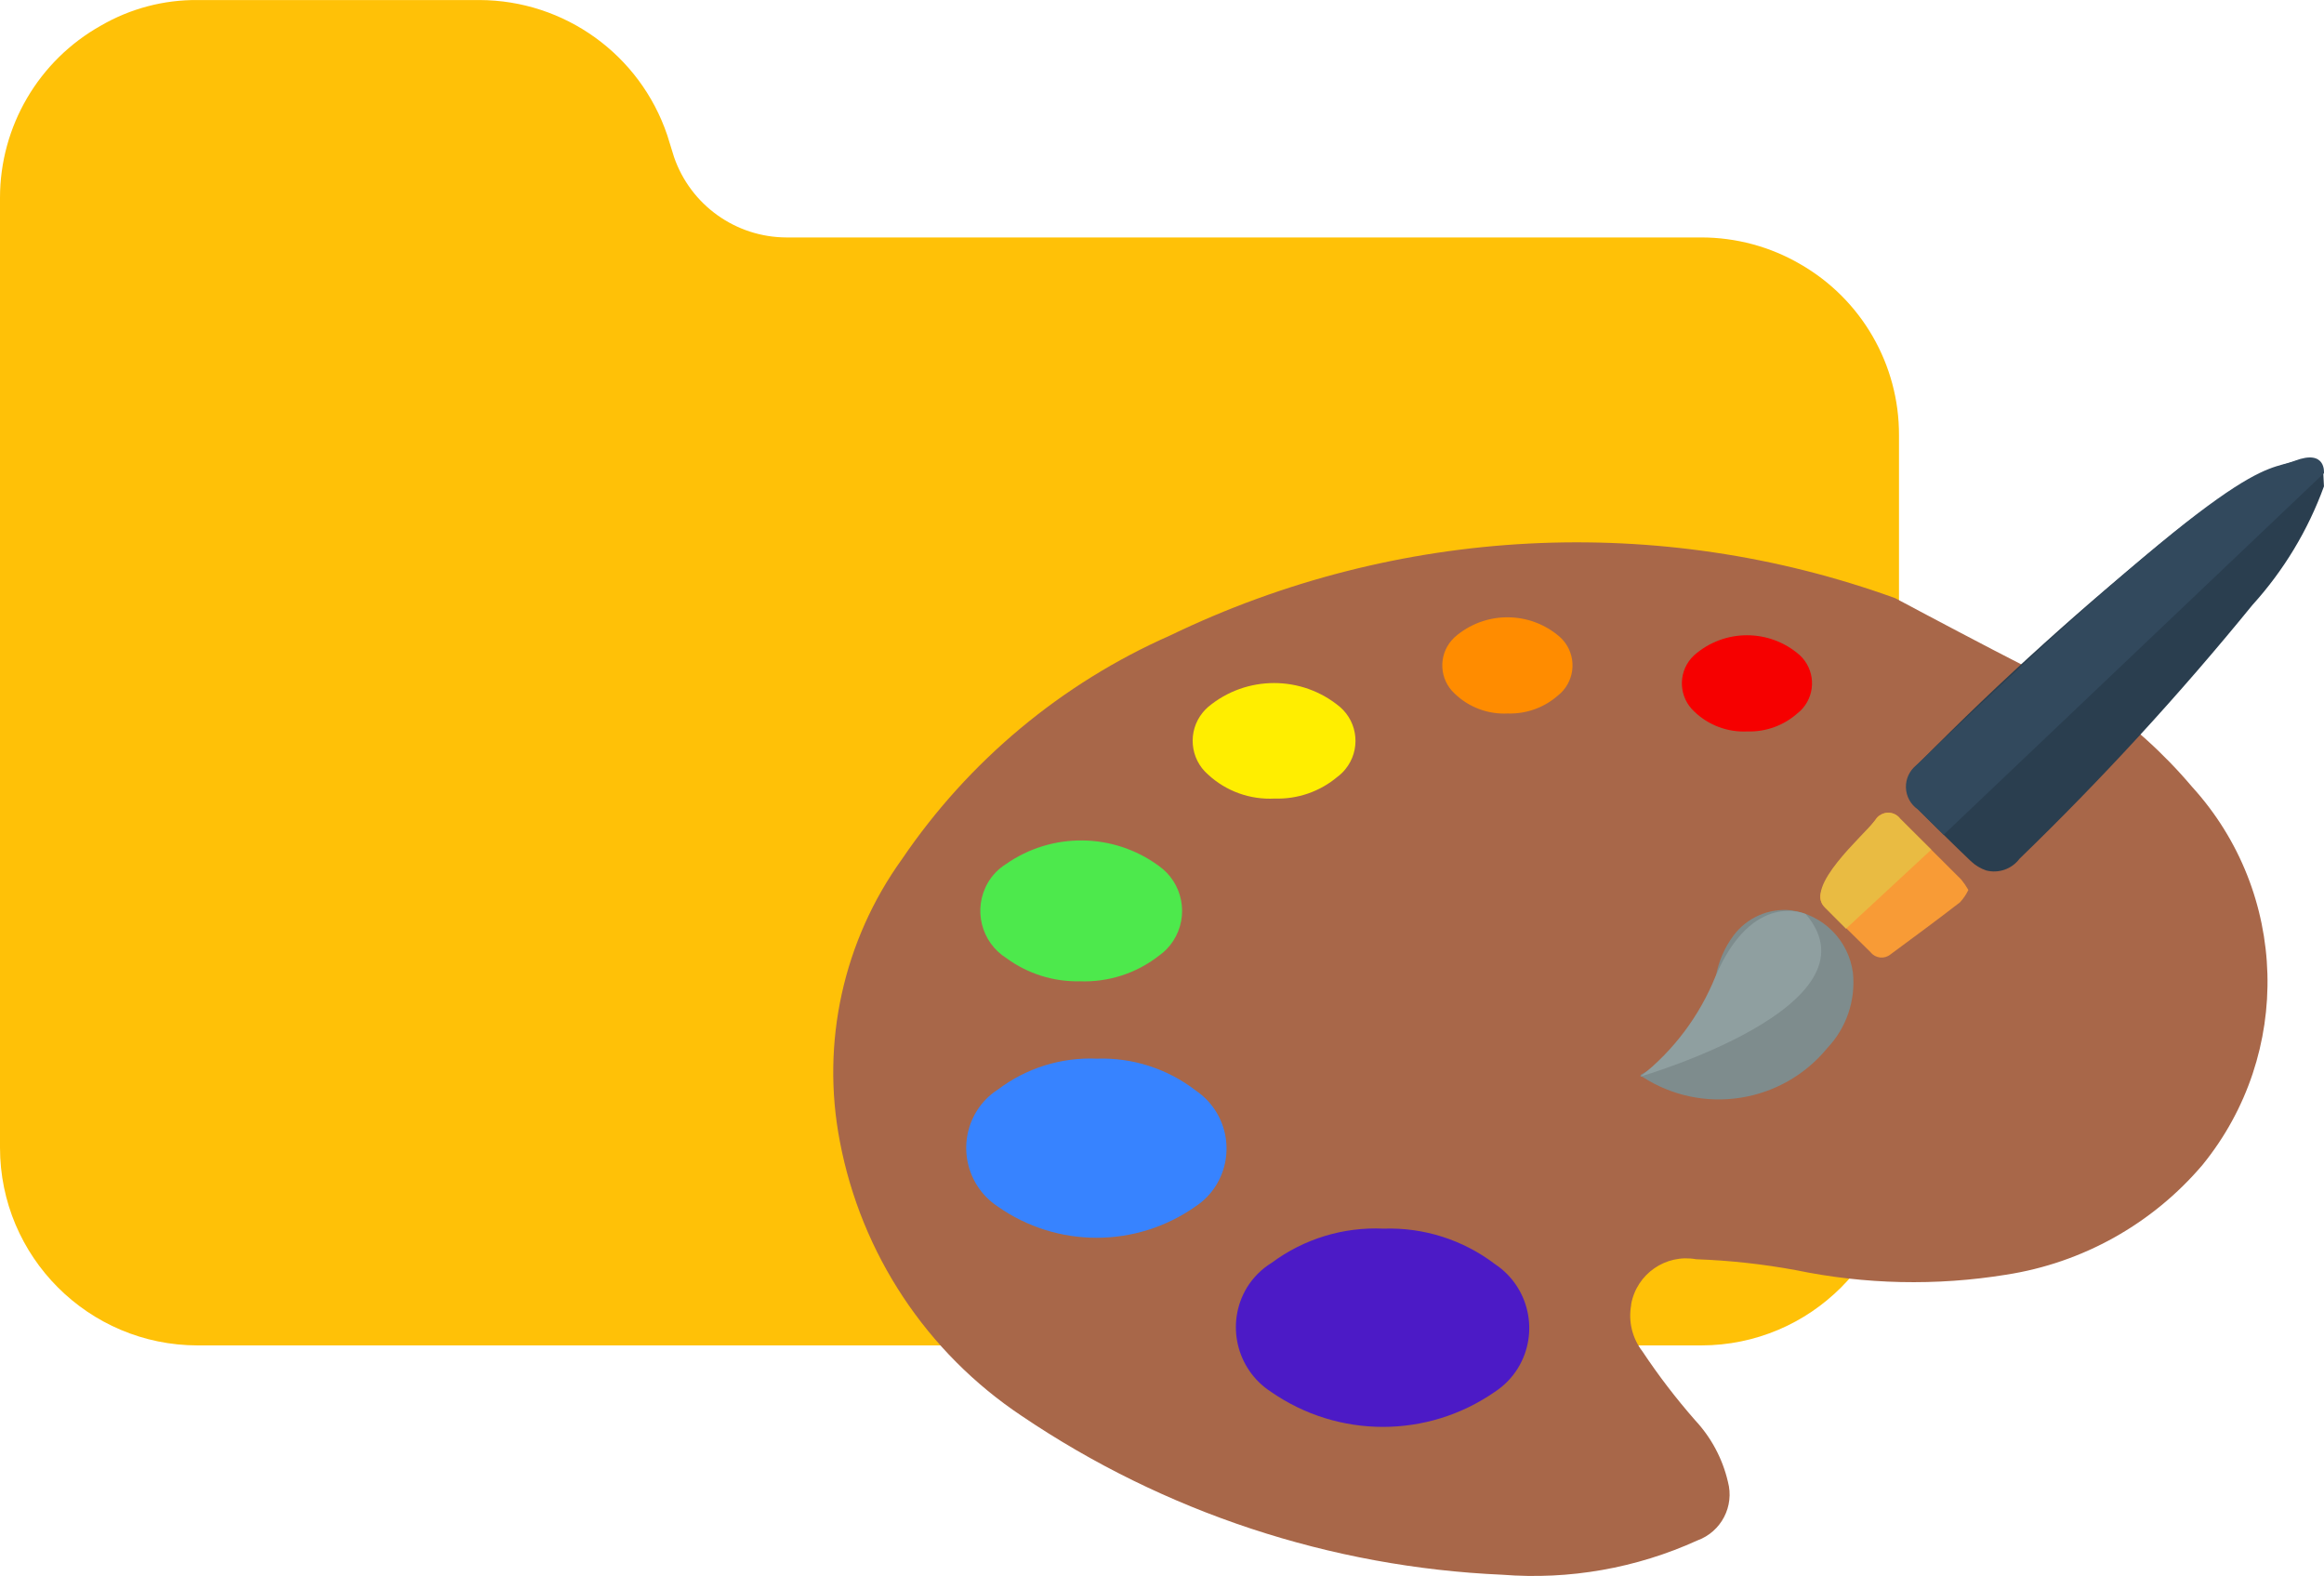
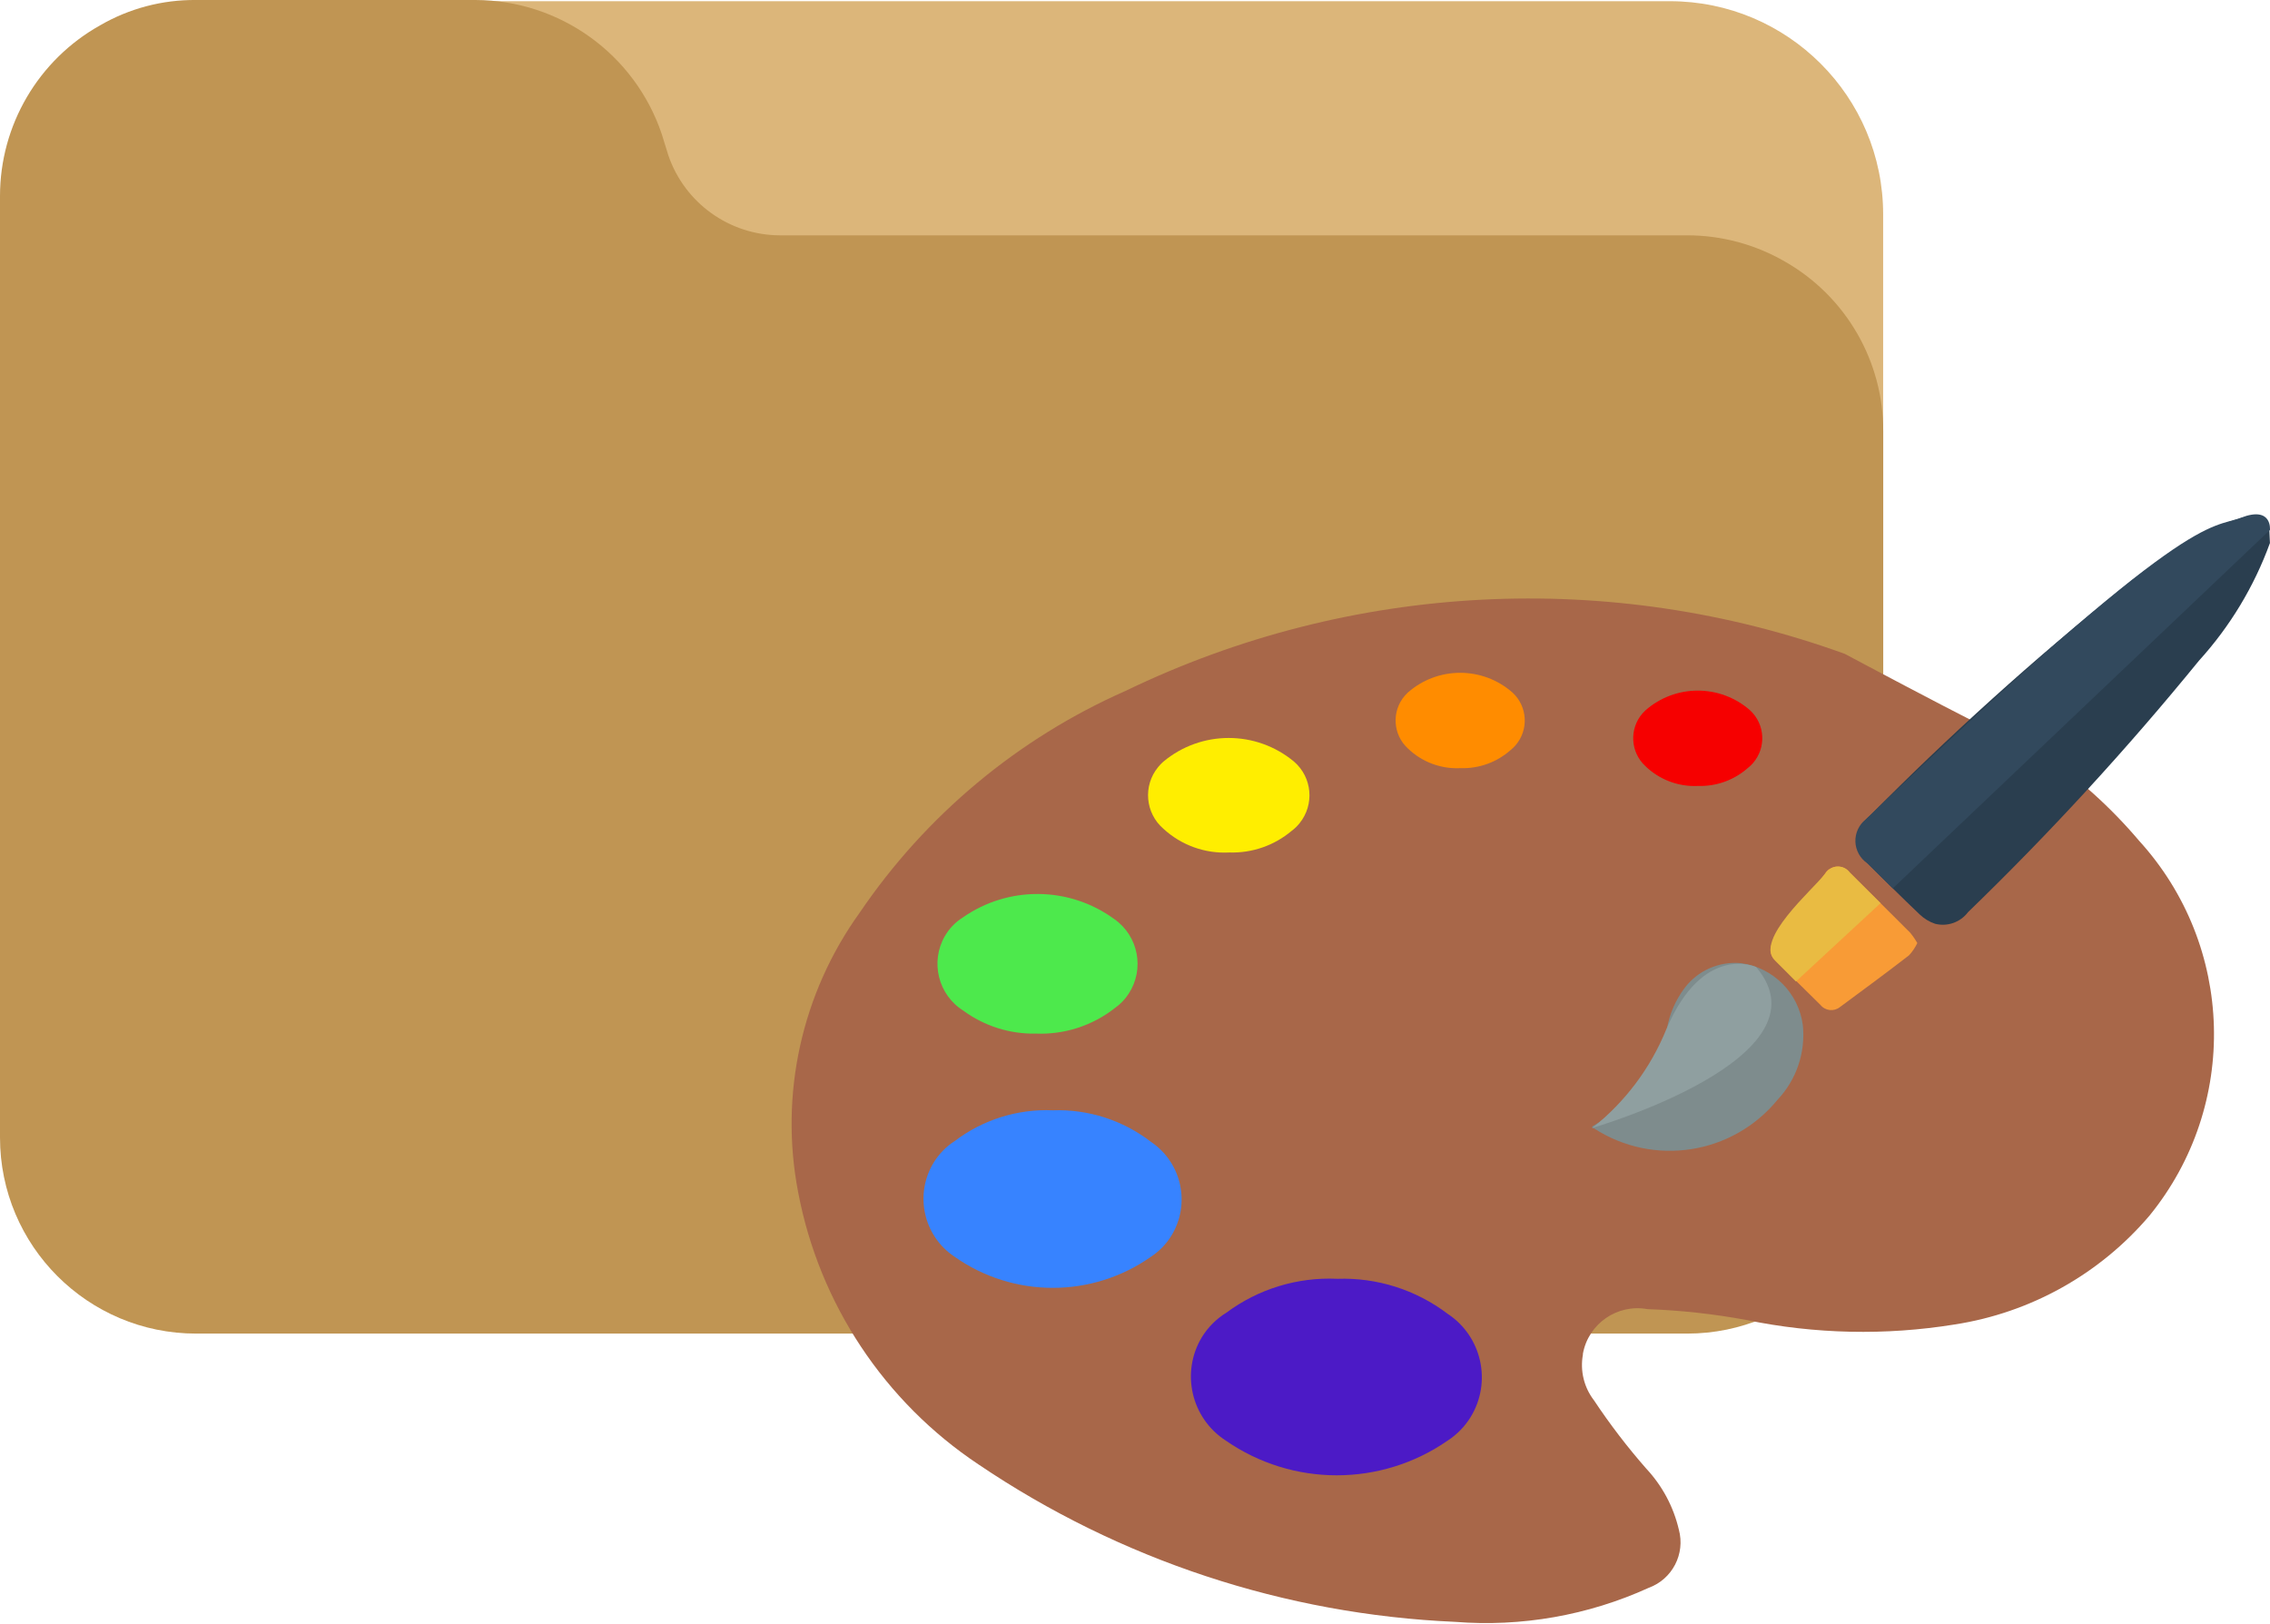
- <svg xmlns="http://www.w3.org/2000/svg" width="132.773" height="90.011" viewBox="0 0 132.773 90.011">
-   <defs>
-     <style>.a{fill:#ffc107;}.b{fill:#a86749;}.c{fill:#3783ff;}.d{fill:#4de94c;}.e{fill:#fe0;}.f{fill:#4c1ac6;}.g{fill:#2a3e4f;}.h{fill:#7e8c8d;}.i{fill:#f89b36;}.j{fill:#ff8c00;}.k{fill:#8f9fa0;}.l{fill:#e9bb42;}.m{fill:#32495d;}.n{fill:#f60000;}</style>
-   </defs>
-   <g transform="translate(-29 -319.488)">
-     <g transform="translate(-5 85)">
+ <svg xmlns="http://www.w3.org/2000/svg" width="130.773" height="93.529" viewBox="0 0 130.773 93.529">
+   <g transform="translate(891 -1357)">
+     <path d="M117.206,53.334H33.653a12.257,12.257,0,0,0-12.17,13.885,2.457,2.457,0,0,0,3.681,1.8,6.96,6.96,0,0,1,3.573-.944h17.5a7.412,7.412,0,0,1,6.989,5l.418,1.347a12.346,12.346,0,0,0,11.656,8.4h56.816a7.372,7.372,0,0,1,3.671.983,2.462,2.462,0,0,0,3.7-2.123V65.621a12.287,12.287,0,0,0-12.281-12.287Z" transform="translate(-912 1303.735)" fill="#dcb67a" />
+     <g transform="translate(-925 1122.51)">
      <g transform="translate(16 -18)">
-         <path class="a" d="M102.856,111.089a11.235,11.235,0,0,0-5.664-1.528H44.934a6.817,6.817,0,0,1-6.428-4.6l-.384-1.239A11.355,11.355,0,0,0,27.395,96H11.3a10.816,10.816,0,0,0-5.533,1.46A11.274,11.274,0,0,0,0,107.3v54.247a11.3,11.3,0,0,0,11.3,11.3H97.192a11.3,11.3,0,0,0,11.3-11.3V120.862A11.224,11.224,0,0,0,102.856,111.089Z" transform="translate(18 156.49)" />
+         <path d="M102.856,111.089a11.235,11.235,0,0,0-5.664-1.528H44.934a6.817,6.817,0,0,1-6.428-4.6l-.384-1.239A11.355,11.355,0,0,0,27.4,96H11.3a10.816,10.816,0,0,0-5.533,1.46A11.274,11.274,0,0,0,0,107.3v54.247a11.3,11.3,0,0,0,11.3,11.3H97.192a11.3,11.3,0,0,0,11.3-11.3V120.862A11.224,11.224,0,0,0,102.856,111.089Z" transform="translate(18 156.49)" fill="#c09553" />
      </g>
    </g>
-     <g transform="translate(-43 -163.883)">
-       <path class="b" d="M79.038,23.291a27.851,27.851,0,0,1,5.594,5.036,16.561,16.561,0,0,1,.6,21.6A18.413,18.413,0,0,1,74.009,56.2a33.107,33.107,0,0,1-12-.259,38.987,38.987,0,0,0-5.707-.625,3.194,3.194,0,0,0-3.712,2.57v.053a3.336,3.336,0,0,0,.639,2.634,37.183,37.183,0,0,0,3.01,3.933,7.72,7.72,0,0,1,1.878,3.514,2.793,2.793,0,0,1-1.743,3.358,22.612,22.612,0,0,1-11.141,1.959,53.181,53.181,0,0,1-27.457-9.068A24.27,24.27,0,0,1,7.383,48.59a20.83,20.83,0,0,1,3.549-16.128A36.156,36.156,0,0,1,26.254,19.685a53.426,53.426,0,0,1,41.419-2.13C67.815,17.626,78.786,23.507,79.038,23.291Z" transform="translate(112.6 499.982)" />
-       <path class="c" d="M16.605,22.682a8.749,8.749,0,0,1,5.657,1.824A4,4,0,0,1,23.4,29.947a3.872,3.872,0,0,1-1.139,1.164,9.821,9.821,0,0,1-11.34,0,4.007,4.007,0,0,1-1.171-5.448,3.865,3.865,0,0,1,1.2-1.214,8.728,8.728,0,0,1,5.657-1.767Z" transform="translate(118.058 521.159)" />
-       <path class="d" d="M15.025,27.21a6.829,6.829,0,0,1-4.156-1.317A3.194,3.194,0,0,1,9.8,21.584a3.077,3.077,0,0,1,1.029-1.065,7.5,7.5,0,0,1,8.724.089,3.148,3.148,0,0,1,.834,4.3,3.027,3.027,0,0,1-.8.831,6.914,6.914,0,0,1-4.564,1.469Z" transform="translate(118.637 512.212)" />
-       <path class="e" d="M17.479,23.23a5.189,5.189,0,0,1-3.8-1.366,2.552,2.552,0,0,1-.309-3.549A2.6,2.6,0,0,1,13.674,18a5.877,5.877,0,0,1,7.539,0,2.559,2.559,0,0,1,.309,3.549,2.406,2.406,0,0,1-.454.437A5.3,5.3,0,0,1,17.479,23.23Z" transform="translate(127.345 505.754)" />
-       <path class="f" d="M21.911,25.419a9.938,9.938,0,0,1,6.364,2.016A4.383,4.383,0,0,1,29.6,33.387a4.309,4.309,0,0,1-1.324,1.356,11.208,11.208,0,0,1-12.777,0,4.394,4.394,0,0,1-1.384-5.956,4.309,4.309,0,0,1,1.42-1.42,9.938,9.938,0,0,1,6.378-1.949Z" transform="translate(129.121 528.132)" />
-       <path class="g" d="M48.093,14.56a20.511,20.511,0,0,1-4.085,6.775A166.41,166.41,0,0,1,30.7,35.831,1.817,1.817,0,0,1,28.8,36.5a2.4,2.4,0,0,1-.891-.543q-1.523-1.452-3-2.956a1.679,1.679,0,0,1-.27-2.318,1.977,1.977,0,0,1,.185-.2,2.357,2.357,0,0,1,.2-.185A171.507,171.507,0,0,1,39.575,17.165a30.147,30.147,0,0,1,5.04-3.358,9.108,9.108,0,0,1,1.8-.671,1.253,1.253,0,0,1,1.643.664v.05Z" transform="translate(156.677 496.592)" />
-       <path class="h" d="M20,29.795a.284.284,0,0,1,.106.021,8.018,8.018,0,0,0,10.566-1.65,5.441,5.441,0,0,0,1.459-4.295A4.153,4.153,0,0,0,28.582,20.3a3.638,3.638,0,0,0-3.276,1.448A5.487,5.487,0,0,0,24.3,24.081,9.132,9.132,0,0,1,20,29.706Z" transform="translate(145.729 515.064)" />
-       <path class="i" d="M30.943,22.53c-1.153-1.161-2.325-2.311-3.492-3.464a.838.838,0,0,0-1.171-.188h-.021a.855.855,0,0,0-.224.256q-1.48,1.931-2.946,3.876a.777.777,0,0,0,.028,1.065l.039.035q1.31,1.3,2.619,2.584a.8.8,0,0,0,1.122.124h0c1.331-.983,2.665-1.966,3.975-2.978a2.839,2.839,0,0,0,.483-.71,4.259,4.259,0,0,0-.412-.6Z" transform="translate(153.1 511.075)" />
-       <path class="j" d="M20.559,21.067a4.064,4.064,0,0,1-3.049-1.139,2.19,2.19,0,0,1-.17-3.038,2.012,2.012,0,0,1,.17-.177,4.564,4.564,0,0,1,6.034,0,2.19,2.19,0,0,1,.17,3.042,2.069,2.069,0,0,1-.284.273,4.142,4.142,0,0,1-2.871,1.04Z" transform="translate(137.592 503.057)" />
-       <path class="k" d="M20,29.756s13.9-4.032,9.437-9.278c0,0-3.042-1.395-5.164,3.574A13.917,13.917,0,0,1,20,29.756Z" transform="translate(145.729 515.103)" />
-       <path class="l" d="M24.353,25.343l4.873-4.515-1.775-1.775a.848.848,0,0,0-1.193-.16l-.028.021a.9.9,0,0,0-.2.224c-.71.919-4.089,3.8-2.882,4.994Z" transform="translate(153.11 511.076)" />
-       <path class="m" d="M26.426,34.553,48.154,13.9s.146-1.395-1.661-.71-2.839-.628-21.629,17.391a1.569,1.569,0,0,0,.085,2.52Z" transform="translate(156.616 496.5)" />
-       <path class="n" d="M24.414,21.356a4.078,4.078,0,0,1-3.045-1.139,2.19,2.19,0,0,1-.17-3.042,1.969,1.969,0,0,1,.17-.174A4.564,4.564,0,0,1,27.4,17a2.19,2.19,0,0,1,.17,3.035,1.949,1.949,0,0,1-.291.277A4.121,4.121,0,0,1,24.414,21.356Z" transform="translate(147.423 503.794)" />
+     <g transform="translate(-965 877.139)">
+       <path d="M79.038,23.291a27.851,27.851,0,0,1,5.594,5.036,16.561,16.561,0,0,1,.6,21.6A18.413,18.413,0,0,1,74.009,56.2a33.107,33.107,0,0,1-12-.259,38.987,38.987,0,0,0-5.707-.625,3.194,3.194,0,0,0-3.712,2.57v.053a3.336,3.336,0,0,0,.639,2.634,37.182,37.182,0,0,0,3.01,3.933,7.72,7.72,0,0,1,1.878,3.514,2.793,2.793,0,0,1-1.743,3.358,22.612,22.612,0,0,1-11.141,1.959,53.181,53.181,0,0,1-27.457-9.068A24.27,24.27,0,0,1,7.383,48.59a20.83,20.83,0,0,1,3.549-16.128A36.156,36.156,0,0,1,26.254,19.685a53.426,53.426,0,0,1,41.419-2.13C67.815,17.626,78.786,23.507,79.038,23.291Z" transform="translate(112.6 499.982)" fill="#a86749" />
+       <path d="M16.6,22.682a8.749,8.749,0,0,1,5.657,1.824A4,4,0,0,1,23.4,29.947a3.872,3.872,0,0,1-1.139,1.164,9.821,9.821,0,0,1-11.34,0A4.007,4.007,0,0,1,9.75,25.663a3.865,3.865,0,0,1,1.2-1.214,8.728,8.728,0,0,1,5.657-1.767Z" transform="translate(118.058 521.159)" fill="#3783ff" />
+       <path d="M15.025,27.21a6.829,6.829,0,0,1-4.156-1.317A3.194,3.194,0,0,1,9.8,21.584a3.077,3.077,0,0,1,1.029-1.065,7.5,7.5,0,0,1,8.724.089,3.148,3.148,0,0,1,.834,4.3,3.027,3.027,0,0,1-.8.831,6.914,6.914,0,0,1-4.564,1.469Z" transform="translate(118.637 512.212)" fill="#4de94c" />
+       <path d="M17.479,23.23a5.189,5.189,0,0,1-3.8-1.366,2.552,2.552,0,0,1-.309-3.549,2.6,2.6,0,0,1,.3-.315,5.877,5.877,0,0,1,7.539,0,2.559,2.559,0,0,1,.309,3.549,2.406,2.406,0,0,1-.454.437A5.3,5.3,0,0,1,17.479,23.23Z" transform="translate(127.345 505.754)" fill="#fe0" />
+       <path d="M21.911,25.419a9.938,9.938,0,0,1,6.364,2.016A4.383,4.383,0,0,1,29.6,33.387a4.309,4.309,0,0,1-1.324,1.356,11.208,11.208,0,0,1-12.777,0,4.394,4.394,0,0,1-1.384-5.956,4.309,4.309,0,0,1,1.42-1.42,9.938,9.938,0,0,1,6.378-1.949Z" transform="translate(129.121 528.132)" fill="#4c1ac6" />
+       <path d="M48.093,14.56a20.511,20.511,0,0,1-4.085,6.775A166.409,166.409,0,0,1,30.7,35.831a1.817,1.817,0,0,1-1.9.669,2.4,2.4,0,0,1-.891-.543q-1.523-1.452-3-2.956a1.679,1.679,0,0,1-.27-2.318,1.977,1.977,0,0,1,.185-.2,2.357,2.357,0,0,1,.2-.185A171.509,171.509,0,0,1,39.575,17.165a30.147,30.147,0,0,1,5.04-3.358,9.108,9.108,0,0,1,1.8-.671,1.253,1.253,0,0,1,1.643.664v.05Z" transform="translate(156.677 496.592)" fill="#2a3e4f" />
+       <path d="M20,29.8a.284.284,0,0,1,.106.021,8.018,8.018,0,0,0,10.566-1.65,5.441,5.441,0,0,0,1.459-4.3A4.153,4.153,0,0,0,28.582,20.3a3.638,3.638,0,0,0-3.276,1.448A5.487,5.487,0,0,0,24.3,24.081,9.132,9.132,0,0,1,20,29.706Z" transform="translate(145.729 515.064)" fill="#7e8c8d" />
+       <path d="M30.943,22.53c-1.153-1.161-2.325-2.311-3.492-3.464a.838.838,0,0,0-1.171-.188h-.021a.855.855,0,0,0-.224.256q-1.48,1.931-2.946,3.876a.777.777,0,0,0,.028,1.065l.039.035q1.31,1.3,2.619,2.584a.8.8,0,0,0,1.122.124h0c1.331-.983,2.665-1.966,3.975-2.978a2.839,2.839,0,0,0,.483-.71,4.259,4.259,0,0,0-.412-.6Z" transform="translate(153.1 511.075)" fill="#f89b36" />
+       <path d="M20.559,21.067a4.064,4.064,0,0,1-3.049-1.139,2.19,2.19,0,0,1-.17-3.038,2.012,2.012,0,0,1,.17-.177,4.564,4.564,0,0,1,6.034,0,2.19,2.19,0,0,1,.17,3.042,2.069,2.069,0,0,1-.284.273,4.142,4.142,0,0,1-2.871,1.04Z" transform="translate(137.592 503.057)" fill="#ff8c00" />
+       <path d="M20,29.756s13.9-4.032,9.437-9.278c0,0-3.042-1.4-5.164,3.574A13.917,13.917,0,0,1,20,29.756Z" transform="translate(145.729 515.103)" fill="#8f9fa0" />
+       <path d="M24.353,25.343l4.873-4.515-1.775-1.775a.848.848,0,0,0-1.193-.16l-.028.021a.9.9,0,0,0-.2.224c-.71.919-4.089,3.8-2.882,4.994Z" transform="translate(153.11 511.076)" fill="#e9bb42" />
+       <path d="M26.426,34.553,48.154,13.9s.146-1.4-1.661-.71-2.839-.628-21.629,17.391a1.569,1.569,0,0,0,.085,2.52Z" transform="translate(156.616 496.5)" fill="#32495d" />
+       <path d="M24.414,21.356a4.078,4.078,0,0,1-3.045-1.139,2.19,2.19,0,0,1-.17-3.042,1.969,1.969,0,0,1,.17-.174A4.564,4.564,0,0,1,27.4,17a2.19,2.19,0,0,1,.17,3.035,1.949,1.949,0,0,1-.291.277,4.121,4.121,0,0,1-2.865,1.044Z" transform="translate(147.423 503.794)" fill="#f60000" />
    </g>
  </g>
</svg>
